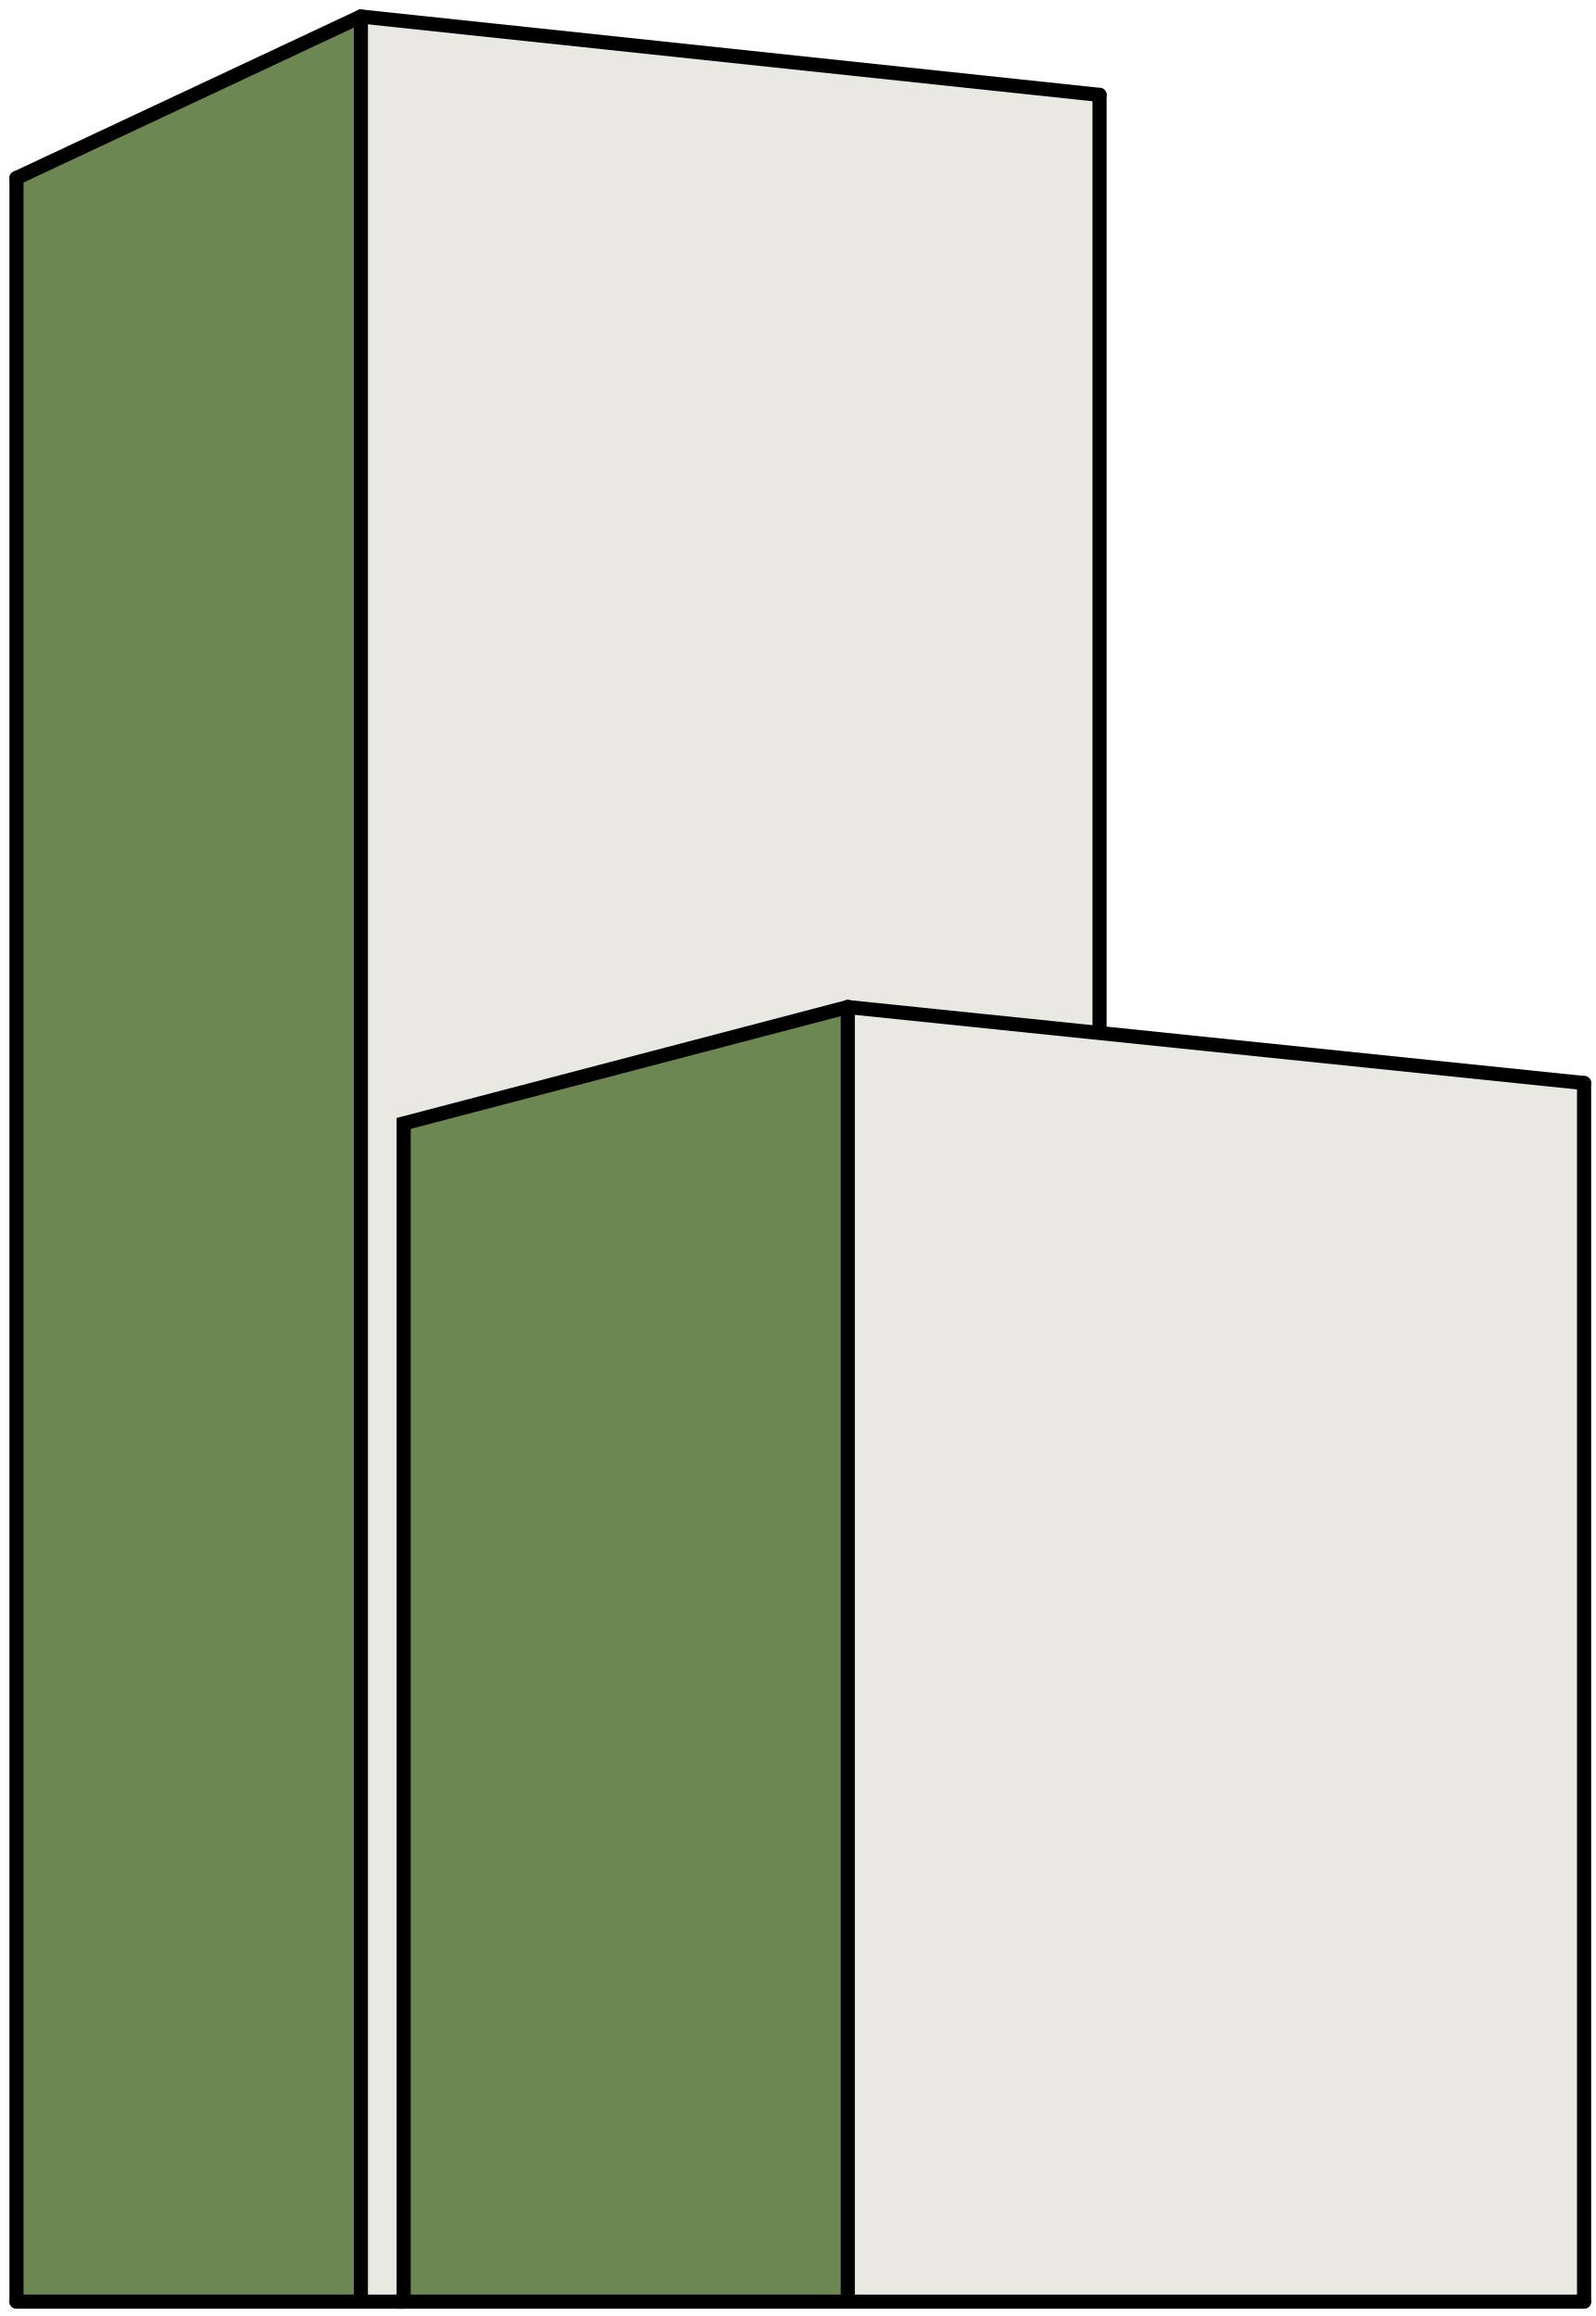
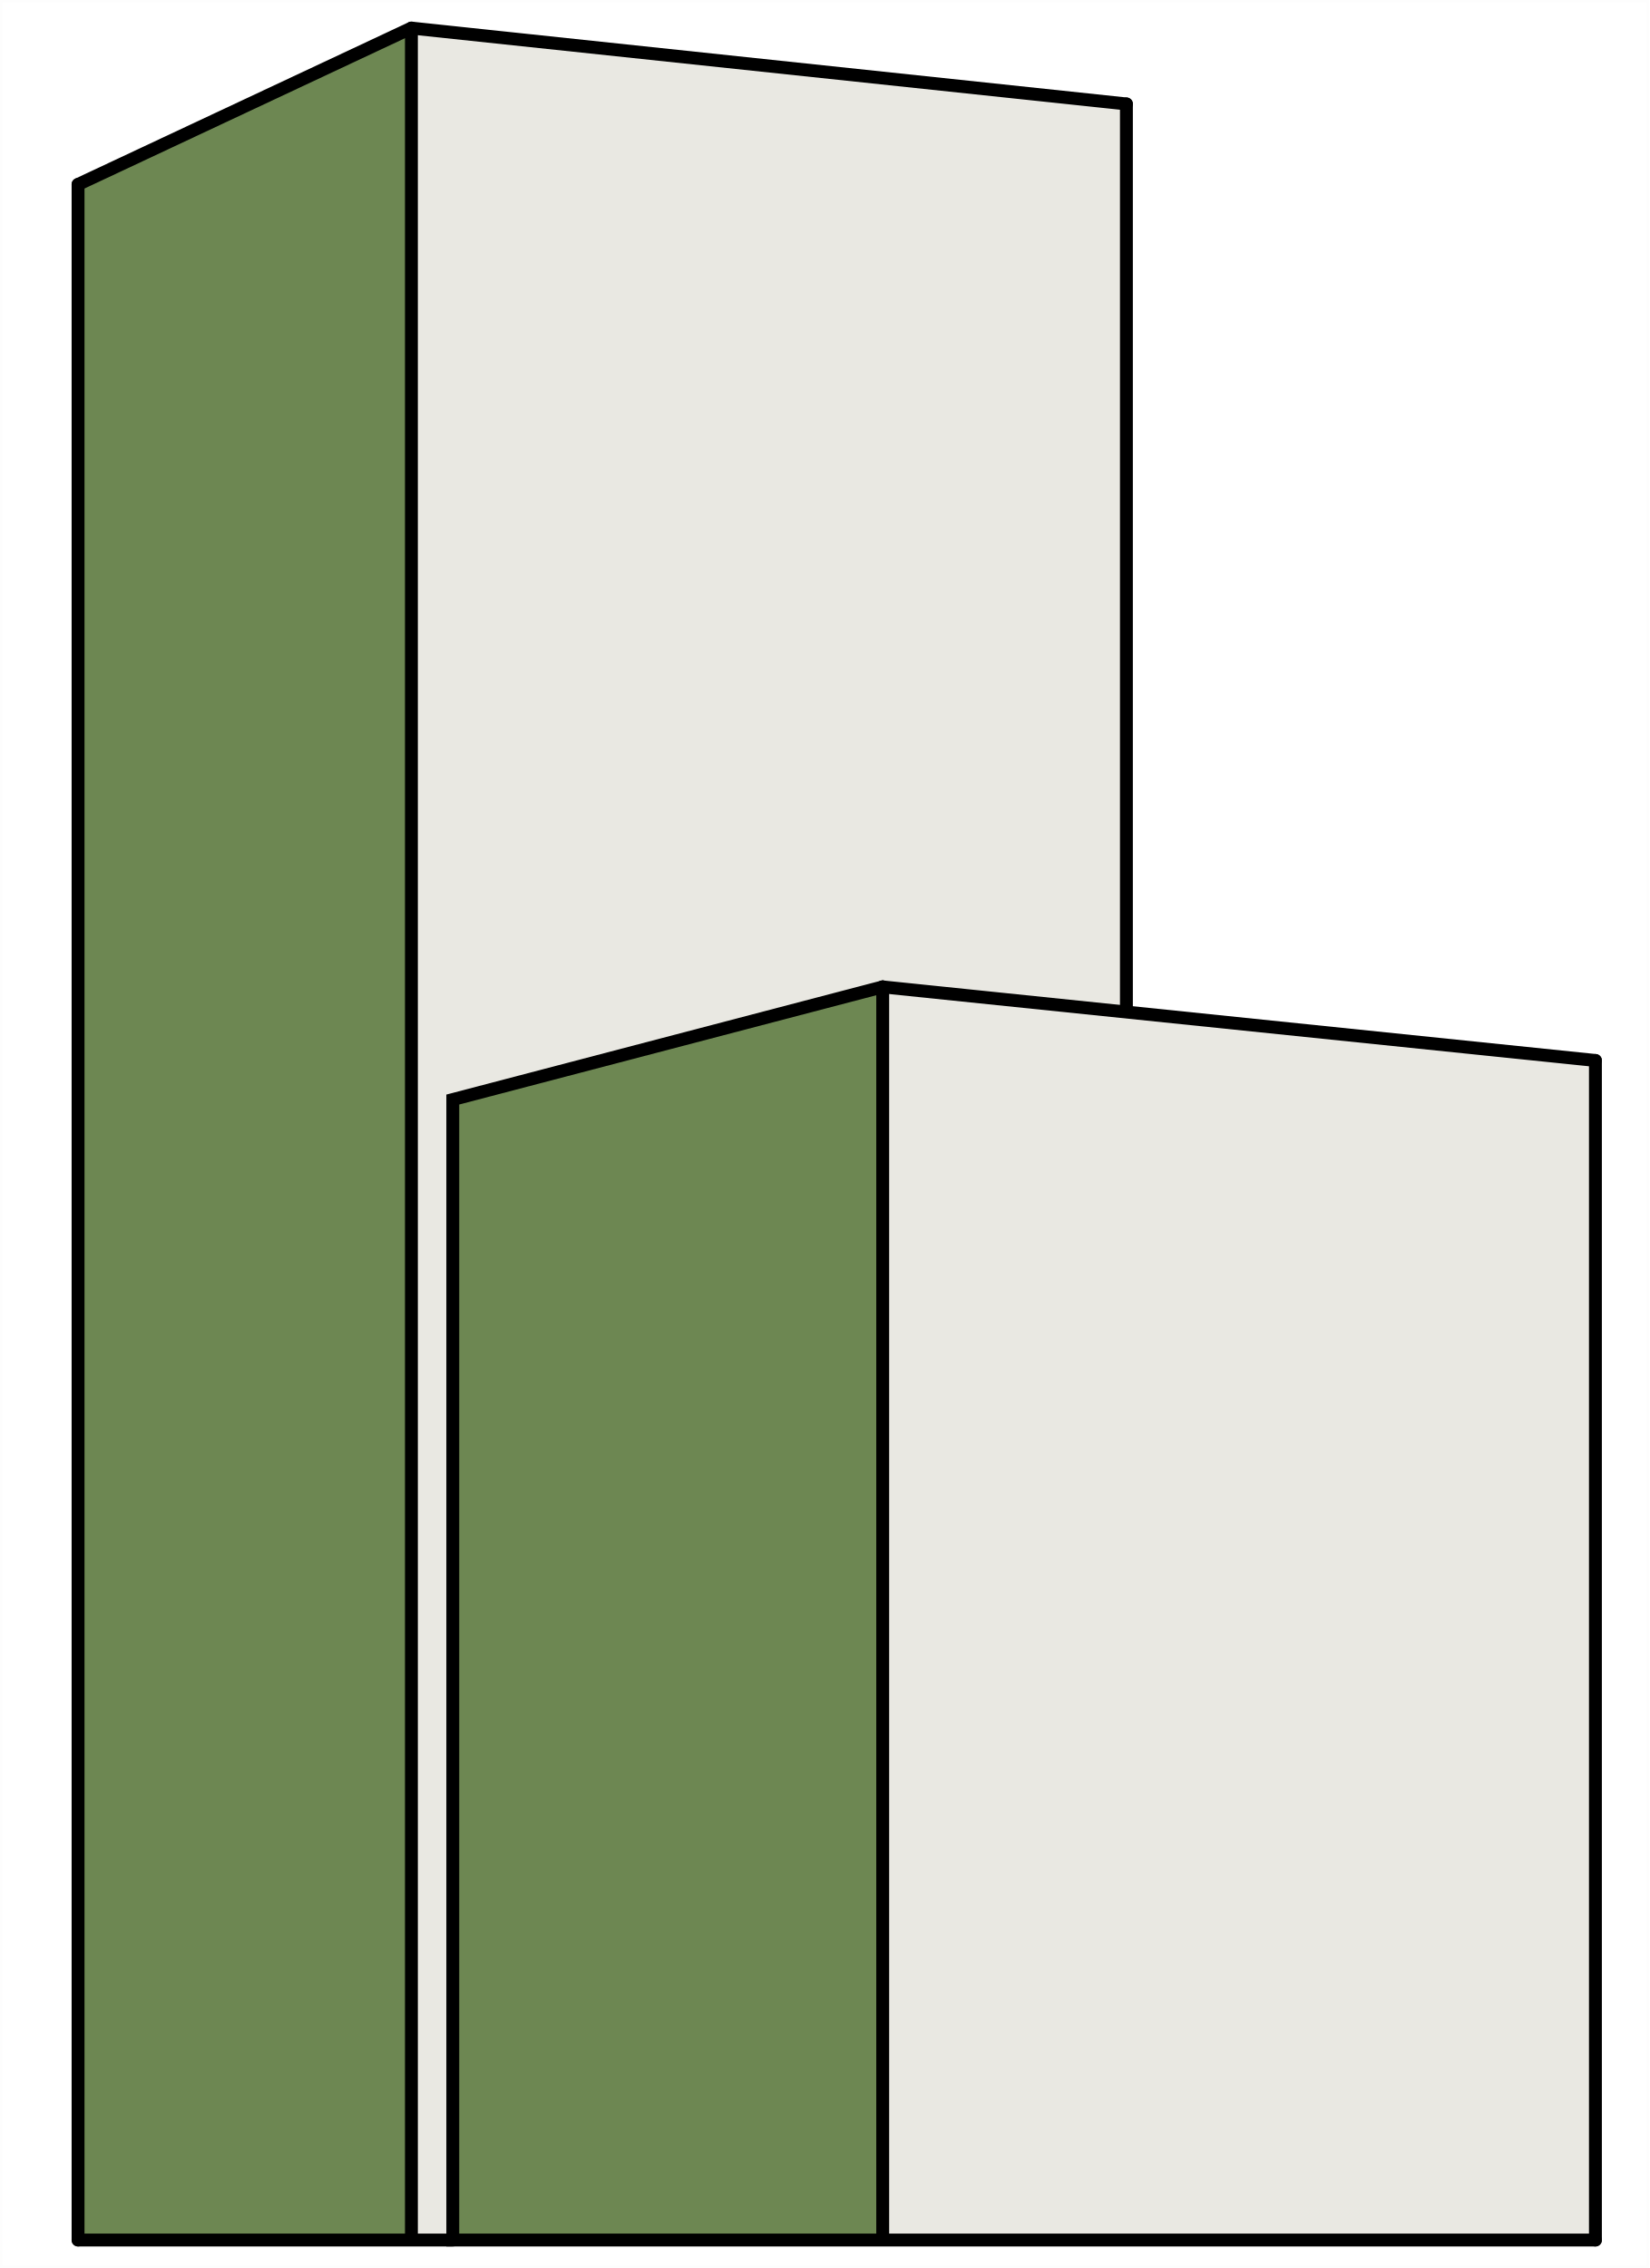
- <svg xmlns="http://www.w3.org/2000/svg" width="113" height="164" viewBox="0 0 113 164" fill="none">
-   <path d="M25.563 1L1 12.463V163.116H25.563V1Z" fill="#6D8752" />
-   <path d="M28.586 79.552V163.056L59.951 163.116L60.04 71.31L28.586 79.552Z" fill="#6D8752" />
-   <path d="M25.563 1L77.964 6.656V73.16L59.951 71.414L28.586 79.552V163.116H25.563V1Z" fill="#E9E8E2" />
-   <path d="M59.872 71.31L59.951 163.116H112.352V76.524L59.872 71.31Z" fill="#E9E8E2" />
-   <path d="M60.04 71.31L112.184 76.692" stroke="black" stroke-linecap="round" />
-   <path d="M60.04 71.31V162.814" stroke="black" stroke-linecap="round" />
-   <path d="M60.04 71.31L28.586 79.552V162.982H112.184" stroke="black" stroke-linecap="round" />
-   <path d="M112.184 76.693V162.982" stroke="black" stroke-linecap="round" />
-   <path d="M28.586 162.982H1.168" stroke="black" stroke-linecap="round" />
-   <path d="M1.168 162.982V12.606" stroke="black" stroke-linecap="round" />
-   <path d="M1.168 12.606L25.558 1.168" stroke="black" stroke-linecap="round" />
-   <path d="M25.558 1.168L77.87 6.719" stroke="black" stroke-linecap="round" />
-   <path d="M77.87 6.719V72.992" stroke="black" stroke-linecap="round" />
-   <path d="M25.558 1.336V162.814" stroke="black" stroke-linecap="round" />
+ <svg xmlns="http://www.w3.org/2000/svg" width="64" height="88" viewBox="0 0 64 88" fill="none">
+   <rect x="0.05" y="0.05" width="63.9" height="87.9" stroke="black" stroke-opacity="0.01" stroke-width="0.1" />
+   <path d="M15.967 1L2.939 7.08V86.985H15.967V1Z" fill="#6D8752" />
+   <path d="M17.571 42.663V86.954L34.207 86.985L34.254 38.292L17.571 42.663Z" fill="#6D8752" />
+   <path d="M15.967 1L43.761 4V39.273L34.207 38.347L17.571 42.664V86.985H15.967V1Z" fill="#E9E8E2" />
+   <path d="M34.165 38.292L34.207 86.985H62V41.058L34.165 38.292Z" fill="#E9E8E2" />
+   <path d="M34.254 38.292L61.911 41.147" stroke="black" stroke-width="0.5" stroke-linecap="round" />
+   <path d="M34.254 38.292V86.825" stroke="black" stroke-width="0.5" stroke-linecap="round" />
+   <path d="M34.254 38.292L17.571 42.663V86.914H61.911" stroke="black" stroke-width="0.5" stroke-linecap="round" />
+   <path d="M61.911 41.147V86.915" stroke="black" stroke-width="0.5" stroke-linecap="round" />
+   <path d="M17.571 86.914H3.029" stroke="black" stroke-width="0.5" stroke-linecap="round" />
+   <path d="M3.029 86.914V7.156" stroke="black" stroke-width="0.5" stroke-linecap="round" />
+   <path d="M3.029 7.156L15.965 1.089" stroke="black" stroke-width="0.5" stroke-linecap="round" />
+   <path d="M15.965 1.089L43.711 4.033" stroke="black" stroke-width="0.5" stroke-linecap="round" />
+   <path d="M43.711 4.033V39.184" stroke="black" stroke-width="0.5" stroke-linecap="round" />
+   <path d="M15.965 1.178V86.825" stroke="black" stroke-width="0.5" stroke-linecap="round" />
</svg>
